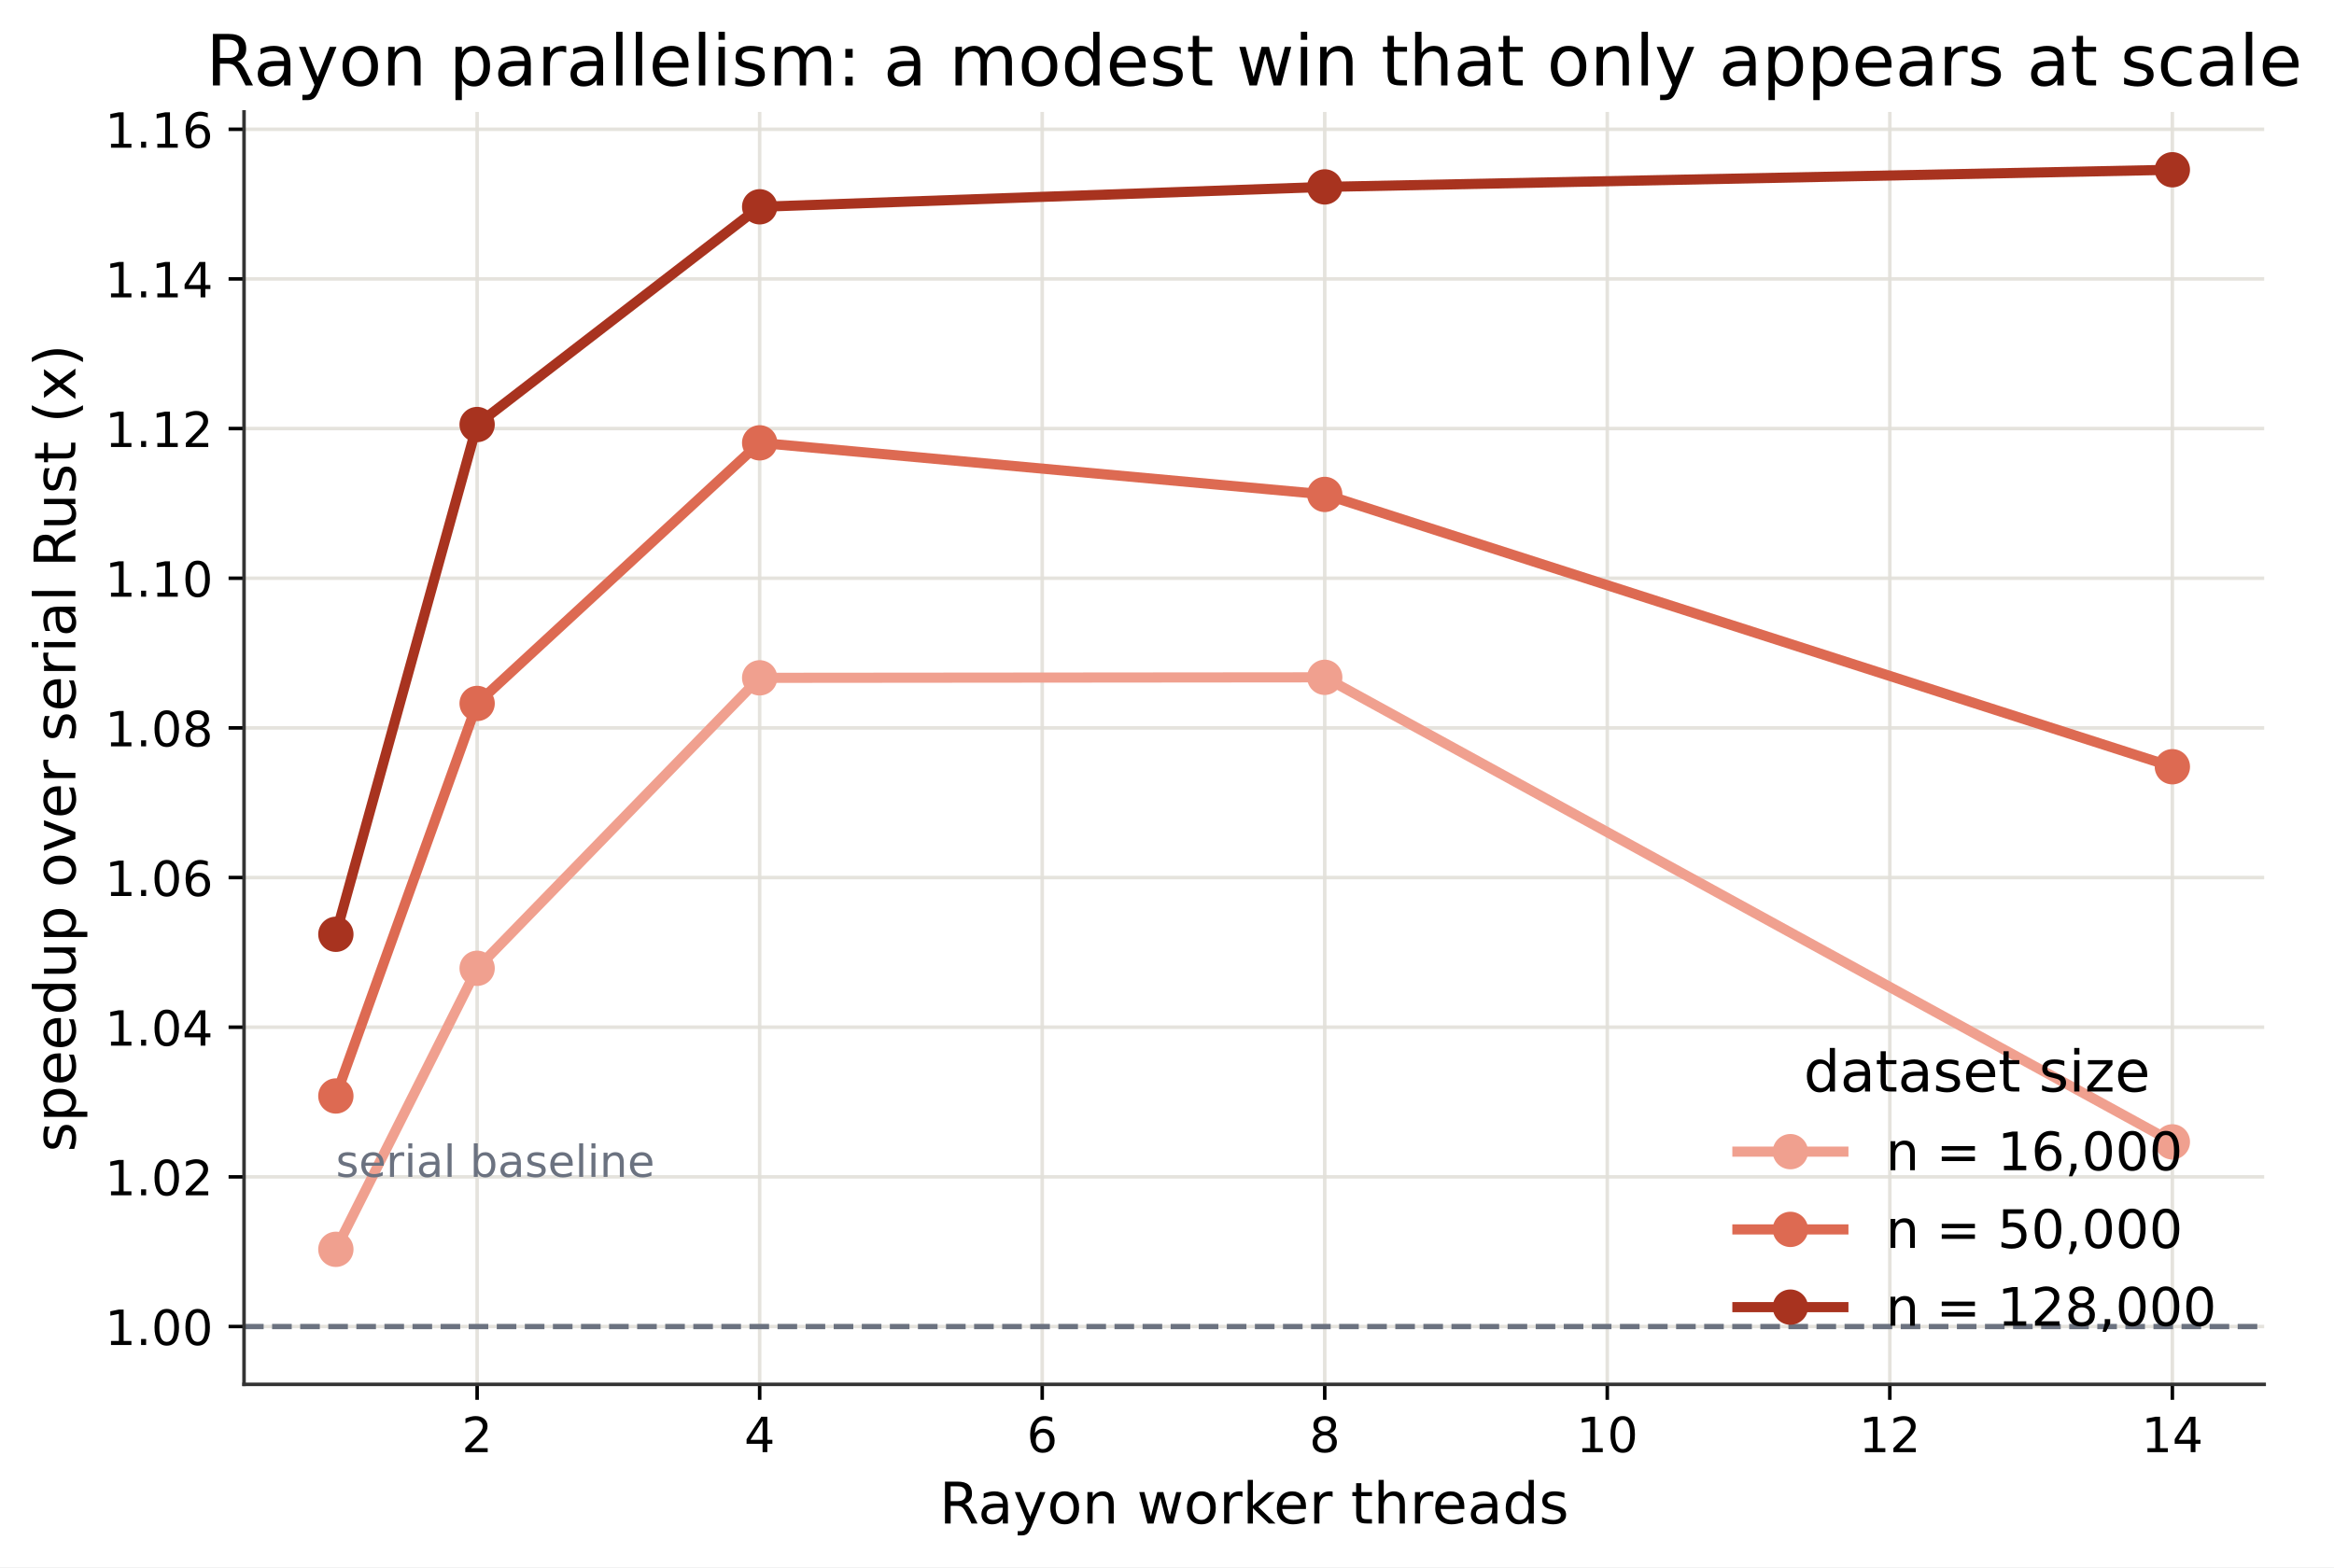
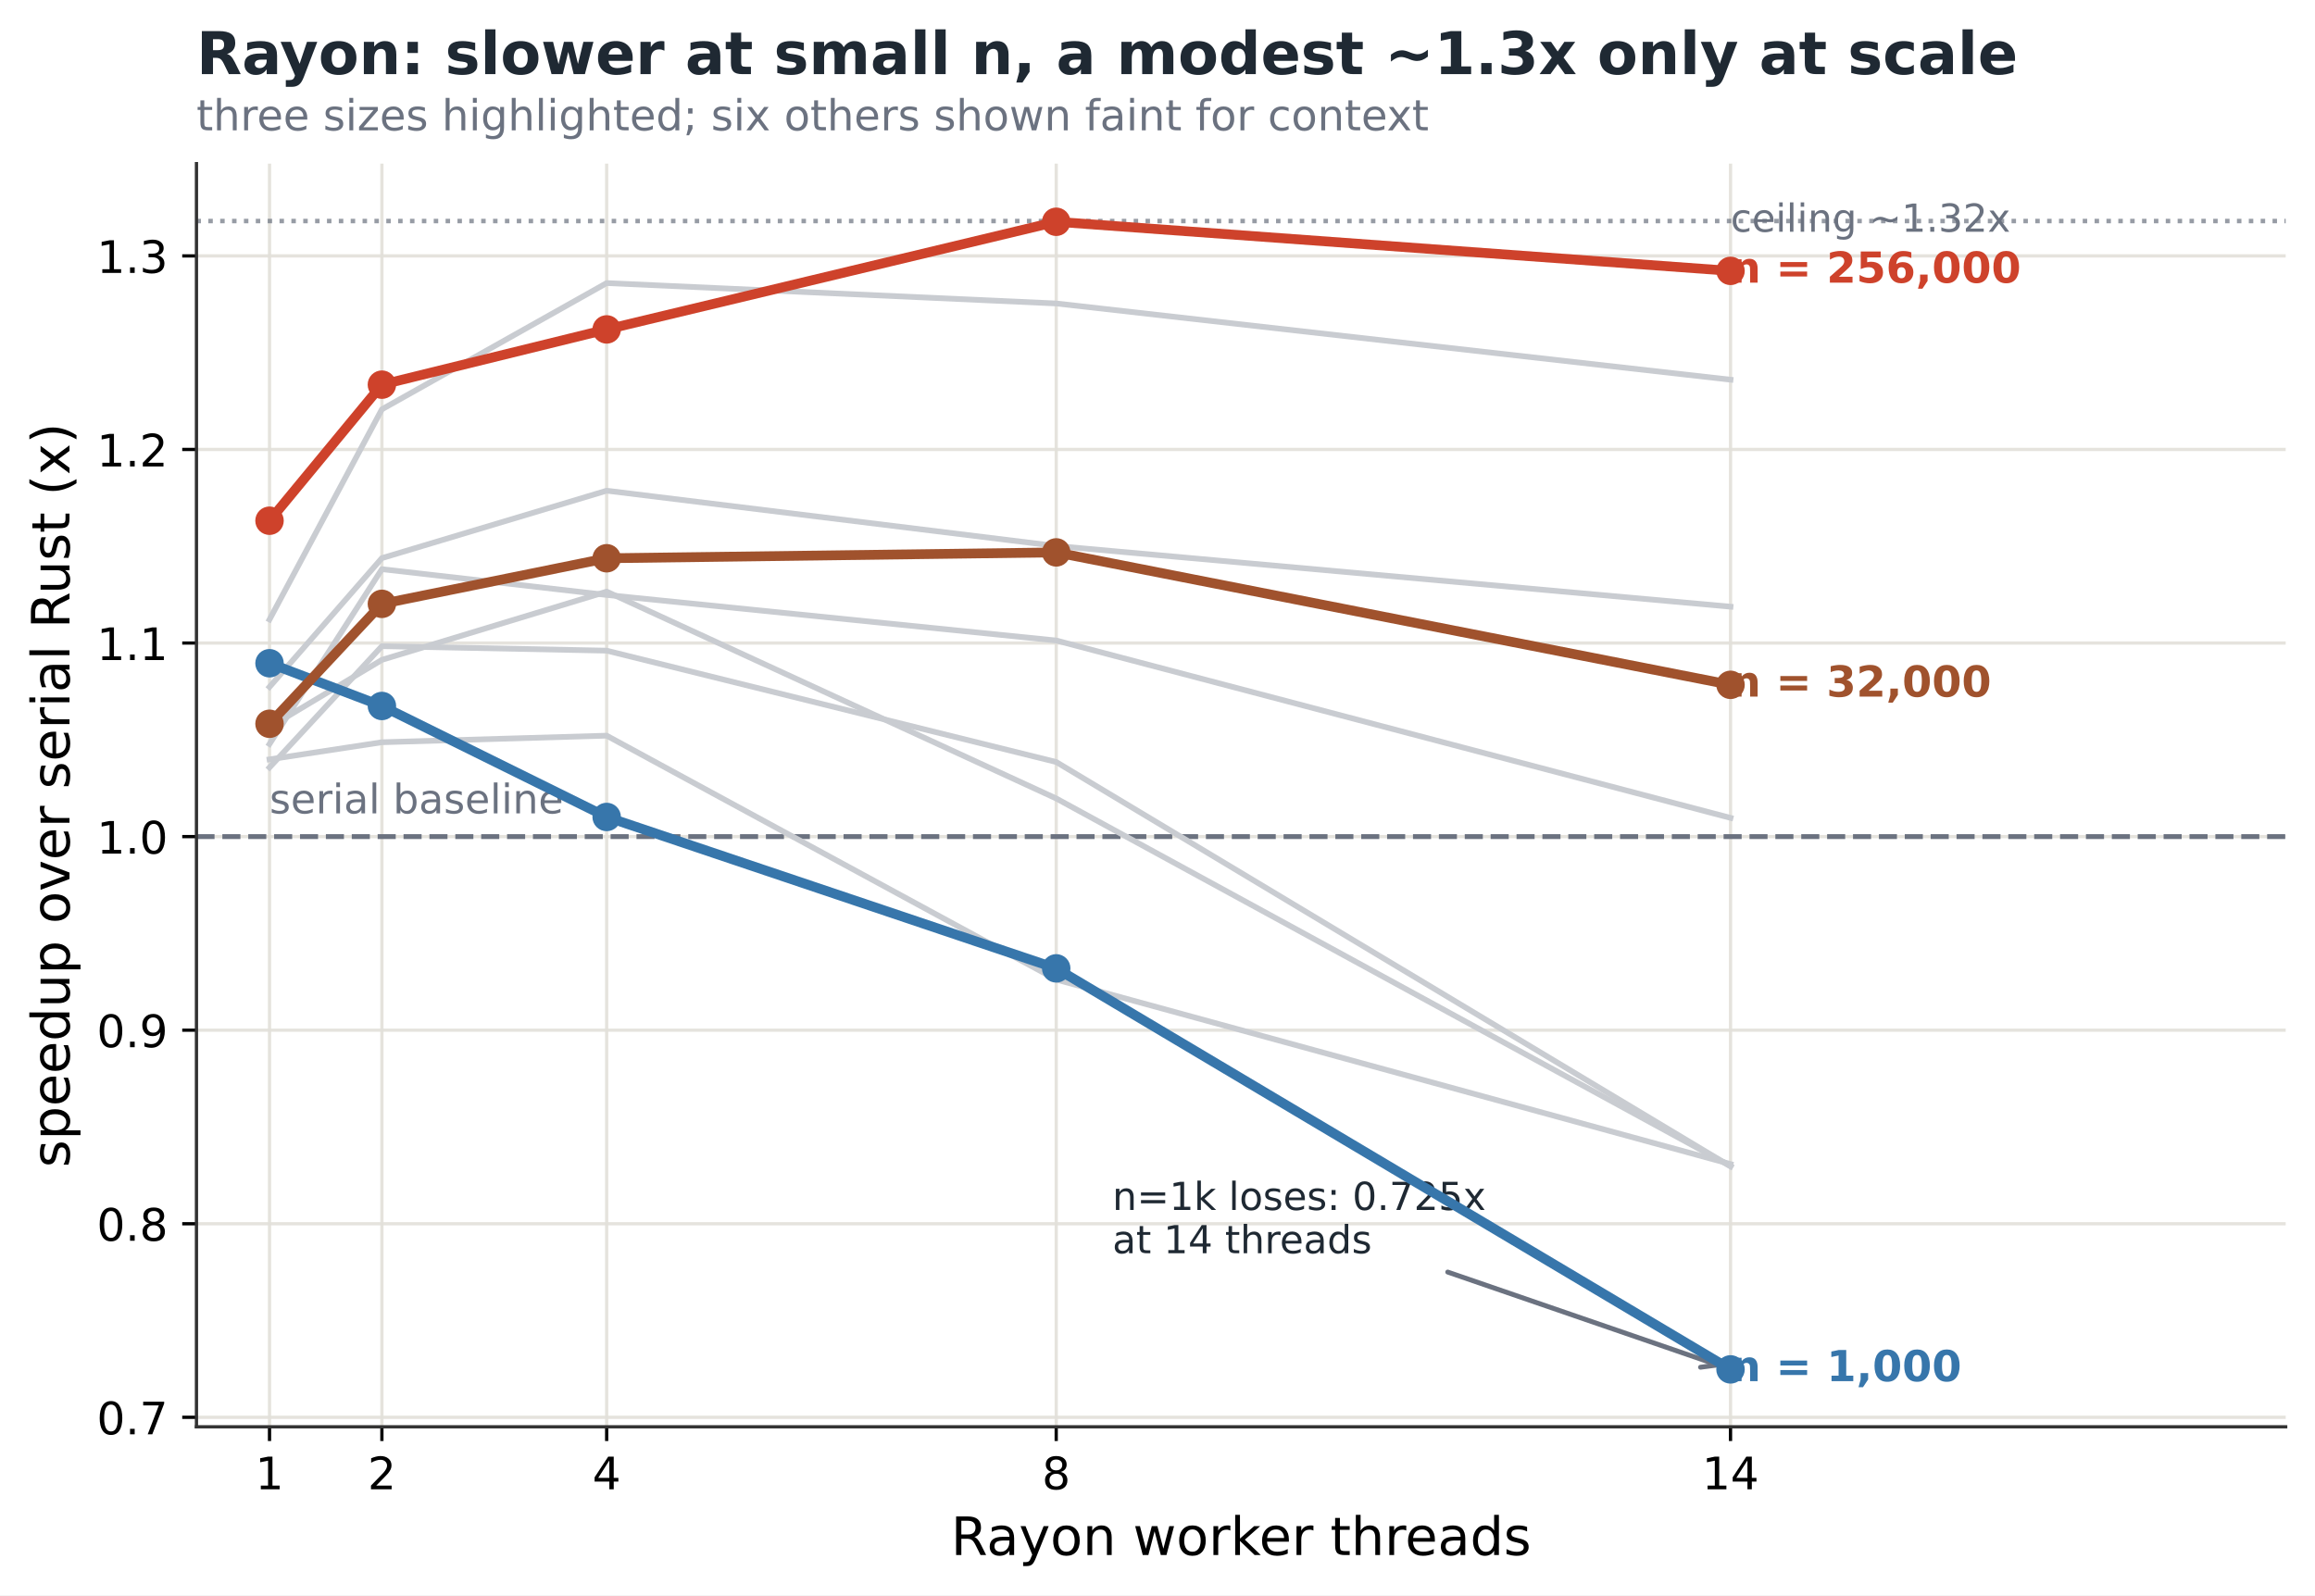
- <svg xmlns="http://www.w3.org/2000/svg" xmlns:xlink="http://www.w3.org/1999/xlink" width="528.649pt" height="355.073pt" viewBox="0 0 528.649 355.073" version="1.1">
+ <svg xmlns="http://www.w3.org/2000/svg" xmlns:xlink="http://www.w3.org/1999/xlink" width="568.835pt" height="392.109pt" viewBox="0 0 568.835 392.109" version="1.1">
  <defs>
    <style type="text/css">*{stroke-linejoin: round; stroke-linecap: butt}</style>
  </defs>
  <g id="figure_1">
    <g id="patch_1">
-       <path d="M 0 355.073  L 528.649 355.073  L 528.649 0  L 0 0  z " style="fill: #ffffff" />
+       <path d="M 0 392.109  L 568.835 392.109  L 568.835 0  L 0 0  z " style="fill: #ffffff" />
    </g>
    <g id="axes_1">
      <g id="patch_2">
-         <path d="M 55.274 313.646  L 512.834 313.646  L 512.834 25.358  L 55.274 25.358  z " style="fill: #ffffff" />
+         <path d="M 48.275 350.682  L 561.635 350.682  L 561.635 40.218  L 48.275 40.218  z " style="fill: #ffffff" />
      </g>
      <g id="matplotlib.axis_1">
        <g id="xtick_1">
          <g id="line2d_1">
-             <path d="M 108.069 313.646  L 108.069 25.358  " clip-path="url(#pb13ae2c3cc)" style="fill: none; stroke: #e2e0da; stroke-opacity: 0.9; stroke-width: 0.8; stroke-linecap: square" />
+             <path d="M 66.225 350.682  L 66.225 40.218  " clip-path="url(#p98372149a5)" style="fill: none; stroke: #e2e0da; stroke-opacity: 0.9; stroke-width: 0.8; stroke-linecap: square" />
          </g>
          <g id="line2d_2">
            <defs>
-               <path id="m045c1a972f" d="M 0 0  L 0 3.5  " style="stroke: #000000; stroke-width: 0.8" />
+               <path id="m5a3921aea5" d="M 0 0  L 0 3.5  " style="stroke: #000000; stroke-width: 0.8" />
            </defs>
            <g>
-               <use xlink:href="#m045c1a972f" x="108.069" y="313.646" style="stroke: #000000; stroke-width: 0.8" />
+               <use xlink:href="#m5a3921aea5" x="66.225" y="350.682" style="stroke: #000000; stroke-width: 0.8" />
            </g>
          </g>
          <g id="text_1">
-             <text style="font-size: 11px; font-family: 'DejaVu Sans', 'Bitstream Vera Sans', 'Computer Modern Sans Serif', 'Lucida Grande', 'Verdana', 'Geneva', 'Lucid', 'Arial', 'Helvetica', 'Avant Garde', sans-serif; text-anchor: middle" x="108.069" y="329.004" transform="rotate(-0 108.0691 329.0038)">2</text>
+             <text style="font-size: 11px; font-family: 'DejaVu Sans', 'Bitstream Vera Sans', 'Computer Modern Sans Serif', 'Lucida Grande', 'Verdana', 'Geneva', 'Lucid', 'Arial', 'Helvetica', 'Avant Garde', sans-serif; text-anchor: middle" x="66.225" y="366.04" transform="rotate(-0 66.22465 366.04)">1</text>
          </g>
        </g>
        <g id="xtick_2">
          <g id="line2d_3">
-             <path d="M 172.064 313.646  L 172.064 25.358  " clip-path="url(#pb13ae2c3cc)" style="fill: none; stroke: #e2e0da; stroke-opacity: 0.9; stroke-width: 0.8; stroke-linecap: square" />
+             <path d="M 93.839 350.682  L 93.839 40.218  " clip-path="url(#p98372149a5)" style="fill: none; stroke: #e2e0da; stroke-opacity: 0.9; stroke-width: 0.8; stroke-linecap: square" />
          </g>
          <g id="line2d_4">
            <g>
-               <use xlink:href="#m045c1a972f" x="172.064" y="313.646" style="stroke: #000000; stroke-width: 0.8" />
+               <use xlink:href="#m5a3921aea5" x="93.839" y="350.682" style="stroke: #000000; stroke-width: 0.8" />
            </g>
          </g>
          <g id="text_2">
-             <text style="font-size: 11px; font-family: 'DejaVu Sans', 'Bitstream Vera Sans', 'Computer Modern Sans Serif', 'Lucida Grande', 'Verdana', 'Geneva', 'Lucid', 'Arial', 'Helvetica', 'Avant Garde', sans-serif; text-anchor: middle" x="172.064" y="329.004" transform="rotate(-0 172.0635 329.0038)">4</text>
+             <text style="font-size: 11px; font-family: 'DejaVu Sans', 'Bitstream Vera Sans', 'Computer Modern Sans Serif', 'Lucida Grande', 'Verdana', 'Geneva', 'Lucid', 'Arial', 'Helvetica', 'Avant Garde', sans-serif; text-anchor: middle" x="93.839" y="366.04" transform="rotate(-0 93.8395 366.04)">2</text>
          </g>
        </g>
        <g id="xtick_3">
          <g id="line2d_5">
-             <path d="M 236.058 313.646  L 236.058 25.358  " clip-path="url(#pb13ae2c3cc)" style="fill: none; stroke: #e2e0da; stroke-opacity: 0.9; stroke-width: 0.8; stroke-linecap: square" />
+             <path d="M 149.069 350.682  L 149.069 40.218  " clip-path="url(#p98372149a5)" style="fill: none; stroke: #e2e0da; stroke-opacity: 0.9; stroke-width: 0.8; stroke-linecap: square" />
          </g>
          <g id="line2d_6">
            <g>
-               <use xlink:href="#m045c1a972f" x="236.058" y="313.646" style="stroke: #000000; stroke-width: 0.8" />
+               <use xlink:href="#m5a3921aea5" x="149.069" y="350.682" style="stroke: #000000; stroke-width: 0.8" />
            </g>
          </g>
          <g id="text_3">
-             <text style="font-size: 11px; font-family: 'DejaVu Sans', 'Bitstream Vera Sans', 'Computer Modern Sans Serif', 'Lucida Grande', 'Verdana', 'Geneva', 'Lucid', 'Arial', 'Helvetica', 'Avant Garde', sans-serif; text-anchor: middle" x="236.058" y="329.004" transform="rotate(-0 236.0579 329.0038)">6</text>
+             <text style="font-size: 11px; font-family: 'DejaVu Sans', 'Bitstream Vera Sans', 'Computer Modern Sans Serif', 'Lucida Grande', 'Verdana', 'Geneva', 'Lucid', 'Arial', 'Helvetica', 'Avant Garde', sans-serif; text-anchor: middle" x="149.069" y="366.04" transform="rotate(-0 149.0692 366.04)">4</text>
          </g>
        </g>
        <g id="xtick_4">
          <g id="line2d_7">
-             <path d="M 300.052 313.646  L 300.052 25.358  " clip-path="url(#pb13ae2c3cc)" style="fill: none; stroke: #e2e0da; stroke-opacity: 0.9; stroke-width: 0.8; stroke-linecap: square" />
+             <path d="M 259.529 350.682  L 259.529 40.218  " clip-path="url(#p98372149a5)" style="fill: none; stroke: #e2e0da; stroke-opacity: 0.9; stroke-width: 0.8; stroke-linecap: square" />
          </g>
          <g id="line2d_8">
            <g>
-               <use xlink:href="#m045c1a972f" x="300.052" y="313.646" style="stroke: #000000; stroke-width: 0.8" />
+               <use xlink:href="#m5a3921aea5" x="259.529" y="350.682" style="stroke: #000000; stroke-width: 0.8" />
            </g>
          </g>
          <g id="text_4">
-             <text style="font-size: 11px; font-family: 'DejaVu Sans', 'Bitstream Vera Sans', 'Computer Modern Sans Serif', 'Lucida Grande', 'Verdana', 'Geneva', 'Lucid', 'Arial', 'Helvetica', 'Avant Garde', sans-serif; text-anchor: middle" x="300.052" y="329.004" transform="rotate(-0 300.0524 329.0038)">8</text>
+             <text style="font-size: 11px; font-family: 'DejaVu Sans', 'Bitstream Vera Sans', 'Computer Modern Sans Serif', 'Lucida Grande', 'Verdana', 'Geneva', 'Lucid', 'Arial', 'Helvetica', 'Avant Garde', sans-serif; text-anchor: middle" x="259.529" y="366.04" transform="rotate(-0 259.5286 366.04)">8</text>
          </g>
        </g>
        <g id="xtick_5">
          <g id="line2d_9">
-             <path d="M 364.047 313.646  L 364.047 25.358  " clip-path="url(#pb13ae2c3cc)" style="fill: none; stroke: #e2e0da; stroke-opacity: 0.9; stroke-width: 0.8; stroke-linecap: square" />
+             <path d="M 425.218 350.682  L 425.218 40.218  " clip-path="url(#p98372149a5)" style="fill: none; stroke: #e2e0da; stroke-opacity: 0.9; stroke-width: 0.8; stroke-linecap: square" />
          </g>
          <g id="line2d_10">
            <g>
-               <use xlink:href="#m045c1a972f" x="364.047" y="313.646" style="stroke: #000000; stroke-width: 0.8" />
+               <use xlink:href="#m5a3921aea5" x="425.218" y="350.682" style="stroke: #000000; stroke-width: 0.8" />
            </g>
          </g>
          <g id="text_5">
-             <text style="font-size: 11px; font-family: 'DejaVu Sans', 'Bitstream Vera Sans', 'Computer Modern Sans Serif', 'Lucida Grande', 'Verdana', 'Geneva', 'Lucid', 'Arial', 'Helvetica', 'Avant Garde', sans-serif; text-anchor: middle" x="364.047" y="329.004" transform="rotate(-0 364.0468 329.0038)">10</text>
-           </g>
-         </g>
-         <g id="xtick_6">
-           <g id="line2d_11">
-             <path d="M 428.041 313.646  L 428.041 25.358  " clip-path="url(#pb13ae2c3cc)" style="fill: none; stroke: #e2e0da; stroke-opacity: 0.9; stroke-width: 0.8; stroke-linecap: square" />
-           </g>
-           <g id="line2d_12">
-             <g>
-               <use xlink:href="#m045c1a972f" x="428.041" y="313.646" style="stroke: #000000; stroke-width: 0.8" />
-             </g>
-           </g>
-           <g id="text_6">
-             <text style="font-size: 11px; font-family: 'DejaVu Sans', 'Bitstream Vera Sans', 'Computer Modern Sans Serif', 'Lucida Grande', 'Verdana', 'Geneva', 'Lucid', 'Arial', 'Helvetica', 'Avant Garde', sans-serif; text-anchor: middle" x="428.041" y="329.004" transform="rotate(-0 428.0412 329.0038)">12</text>
-           </g>
-         </g>
-         <g id="xtick_7">
-           <g id="line2d_13">
-             <path d="M 492.036 313.646  L 492.036 25.358  " clip-path="url(#pb13ae2c3cc)" style="fill: none; stroke: #e2e0da; stroke-opacity: 0.9; stroke-width: 0.8; stroke-linecap: square" />
-           </g>
-           <g id="line2d_14">
-             <g>
-               <use xlink:href="#m045c1a972f" x="492.036" y="313.646" style="stroke: #000000; stroke-width: 0.8" />
-             </g>
-           </g>
-           <g id="text_7">
-             <text style="font-size: 11px; font-family: 'DejaVu Sans', 'Bitstream Vera Sans', 'Computer Modern Sans Serif', 'Lucida Grande', 'Verdana', 'Geneva', 'Lucid', 'Arial', 'Helvetica', 'Avant Garde', sans-serif; text-anchor: middle" x="492.036" y="329.004" transform="rotate(-0 492.0356 329.0038)">14</text>
-           </g>
-         </g>
-         <g id="text_8">
-           <text style="font-size: 13px; font-family: 'DejaVu Sans', 'Bitstream Vera Sans', 'Computer Modern Sans Serif', 'Lucida Grande', 'Verdana', 'Geneva', 'Lucid', 'Arial', 'Helvetica', 'Avant Garde', sans-serif; text-anchor: middle" x="284.054" y="345.169" transform="rotate(-0 284.0537 345.1694)">Rayon worker threads</text>
+             <text style="font-size: 11px; font-family: 'DejaVu Sans', 'Bitstream Vera Sans', 'Computer Modern Sans Serif', 'Lucida Grande', 'Verdana', 'Geneva', 'Lucid', 'Arial', 'Helvetica', 'Avant Garde', sans-serif; text-anchor: middle" x="425.218" y="366.04" transform="rotate(-0 425.2177 366.04)">14</text>
+           </g>
+         </g>
+         <g id="text_6">
+           <text style="font-size: 13px; font-family: 'DejaVu Sans', 'Bitstream Vera Sans', 'Computer Modern Sans Serif', 'Lucida Grande', 'Verdana', 'Geneva', 'Lucid', 'Arial', 'Helvetica', 'Avant Garde', sans-serif; text-anchor: middle" x="304.955" y="382.206" transform="rotate(-0 304.955 382.2056)">Rayon worker threads</text>
        </g>
      </g>
      <g id="matplotlib.axis_2">
        <g id="ytick_1">
+           <g id="line2d_11">
+             <path d="M 48.275 348.351  L 561.635 348.351  " clip-path="url(#p98372149a5)" style="fill: none; stroke: #e2e0da; stroke-opacity: 0.9; stroke-width: 0.8; stroke-linecap: square" />
+           </g>
+           <g id="line2d_12">
+             <defs>
+               <path id="m56cbb28af0" d="M 0 0  L -3.5 0  " style="stroke: #000000; stroke-width: 0.8" />
+             </defs>
+             <g>
+               <use xlink:href="#m56cbb28af0" x="48.275" y="348.351" style="stroke: #000000; stroke-width: 0.8" />
+             </g>
+           </g>
+           <g id="text_7">
+             <text style="font-size: 11px; font-family: 'DejaVu Sans', 'Bitstream Vera Sans', 'Computer Modern Sans Serif', 'Lucida Grande', 'Verdana', 'Geneva', 'Lucid', 'Arial', 'Helvetica', 'Avant Garde', sans-serif; text-anchor: end" x="41.275" y="352.53" transform="rotate(-0 41.275 352.5302)">0.7</text>
+           </g>
+         </g>
+         <g id="ytick_2">
+           <g id="line2d_13">
+             <path d="M 48.275 300.775  L 561.635 300.775  " clip-path="url(#p98372149a5)" style="fill: none; stroke: #e2e0da; stroke-opacity: 0.9; stroke-width: 0.8; stroke-linecap: square" />
+           </g>
+           <g id="line2d_14">
+             <g>
+               <use xlink:href="#m56cbb28af0" x="48.275" y="300.775" style="stroke: #000000; stroke-width: 0.8" />
+             </g>
+           </g>
+           <g id="text_8">
+             <text style="font-size: 11px; font-family: 'DejaVu Sans', 'Bitstream Vera Sans', 'Computer Modern Sans Serif', 'Lucida Grande', 'Verdana', 'Geneva', 'Lucid', 'Arial', 'Helvetica', 'Avant Garde', sans-serif; text-anchor: end" x="41.275" y="304.954" transform="rotate(-0 41.275 304.954)">0.8</text>
+           </g>
+         </g>
+         <g id="ytick_3">
          <g id="line2d_15">
-             <path d="M 55.274 300.541  L 512.834 300.541  " clip-path="url(#pb13ae2c3cc)" style="fill: none; stroke: #e2e0da; stroke-opacity: 0.9; stroke-width: 0.8; stroke-linecap: square" />
+             <path d="M 48.275 253.199  L 561.635 253.199  " clip-path="url(#p98372149a5)" style="fill: none; stroke: #e2e0da; stroke-opacity: 0.9; stroke-width: 0.8; stroke-linecap: square" />
          </g>
          <g id="line2d_16">
-             <defs>
-               <path id="md31bc410a4" d="M 0 0  L -3.5 0  " style="stroke: #000000; stroke-width: 0.8" />
-             </defs>
-             <g>
-               <use xlink:href="#md31bc410a4" x="55.274" y="300.541" style="stroke: #000000; stroke-width: 0.8" />
+             <g>
+               <use xlink:href="#m56cbb28af0" x="48.275" y="253.199" style="stroke: #000000; stroke-width: 0.8" />
            </g>
          </g>
          <g id="text_9">
-             <text style="font-size: 11px; font-family: 'DejaVu Sans', 'Bitstream Vera Sans', 'Computer Modern Sans Serif', 'Lucida Grande', 'Verdana', 'Geneva', 'Lucid', 'Arial', 'Helvetica', 'Avant Garde', sans-serif; text-anchor: end" x="48.274" y="304.721" transform="rotate(-0 48.27375 304.7206)">1.00</text>
-           </g>
-         </g>
-         <g id="ytick_2">
+             <text style="font-size: 11px; font-family: 'DejaVu Sans', 'Bitstream Vera Sans', 'Computer Modern Sans Serif', 'Lucida Grande', 'Verdana', 'Geneva', 'Lucid', 'Arial', 'Helvetica', 'Avant Garde', sans-serif; text-anchor: end" x="41.275" y="257.378" transform="rotate(-0 41.275 257.3777)">0.9</text>
+           </g>
+         </g>
+         <g id="ytick_4">
          <g id="line2d_17">
-             <path d="M 55.274 266.635  L 512.834 266.635  " clip-path="url(#pb13ae2c3cc)" style="fill: none; stroke: #e2e0da; stroke-opacity: 0.9; stroke-width: 0.8; stroke-linecap: square" />
+             <path d="M 48.275 205.622  L 561.635 205.622  " clip-path="url(#p98372149a5)" style="fill: none; stroke: #e2e0da; stroke-opacity: 0.9; stroke-width: 0.8; stroke-linecap: square" />
          </g>
          <g id="line2d_18">
            <g>
-               <use xlink:href="#md31bc410a4" x="55.274" y="266.635" style="stroke: #000000; stroke-width: 0.8" />
+               <use xlink:href="#m56cbb28af0" x="48.275" y="205.622" style="stroke: #000000; stroke-width: 0.8" />
            </g>
          </g>
          <g id="text_10">
-             <text style="font-size: 11px; font-family: 'DejaVu Sans', 'Bitstream Vera Sans', 'Computer Modern Sans Serif', 'Lucida Grande', 'Verdana', 'Geneva', 'Lucid', 'Arial', 'Helvetica', 'Avant Garde', sans-serif; text-anchor: end" x="48.274" y="270.814" transform="rotate(-0 48.27375 270.8138)">1.02</text>
-           </g>
-         </g>
-         <g id="ytick_3">
+             <text style="font-size: 11px; font-family: 'DejaVu Sans', 'Bitstream Vera Sans', 'Computer Modern Sans Serif', 'Lucida Grande', 'Verdana', 'Geneva', 'Lucid', 'Arial', 'Helvetica', 'Avant Garde', sans-serif; text-anchor: end" x="41.275" y="209.801" transform="rotate(-0 41.275 209.8014)">1.0</text>
+           </g>
+         </g>
+         <g id="ytick_5">
          <g id="line2d_19">
-             <path d="M 55.274 232.728  L 512.834 232.728  " clip-path="url(#pb13ae2c3cc)" style="fill: none; stroke: #e2e0da; stroke-opacity: 0.9; stroke-width: 0.8; stroke-linecap: square" />
+             <path d="M 48.275 158.046  L 561.635 158.046  " clip-path="url(#p98372149a5)" style="fill: none; stroke: #e2e0da; stroke-opacity: 0.9; stroke-width: 0.8; stroke-linecap: square" />
          </g>
          <g id="line2d_20">
            <g>
-               <use xlink:href="#md31bc410a4" x="55.274" y="232.728" style="stroke: #000000; stroke-width: 0.8" />
+               <use xlink:href="#m56cbb28af0" x="48.275" y="158.046" style="stroke: #000000; stroke-width: 0.8" />
            </g>
          </g>
          <g id="text_11">
-             <text style="font-size: 11px; font-family: 'DejaVu Sans', 'Bitstream Vera Sans', 'Computer Modern Sans Serif', 'Lucida Grande', 'Verdana', 'Geneva', 'Lucid', 'Arial', 'Helvetica', 'Avant Garde', sans-serif; text-anchor: end" x="48.274" y="236.907" transform="rotate(-0 48.27375 236.9069)">1.04</text>
-           </g>
-         </g>
-         <g id="ytick_4">
+             <text style="font-size: 11px; font-family: 'DejaVu Sans', 'Bitstream Vera Sans', 'Computer Modern Sans Serif', 'Lucida Grande', 'Verdana', 'Geneva', 'Lucid', 'Arial', 'Helvetica', 'Avant Garde', sans-serif; text-anchor: end" x="41.275" y="162.225" transform="rotate(-0 41.275 162.2251)">1.1</text>
+           </g>
+         </g>
+         <g id="ytick_6">
          <g id="line2d_21">
-             <path d="M 55.274 198.821  L 512.834 198.821  " clip-path="url(#pb13ae2c3cc)" style="fill: none; stroke: #e2e0da; stroke-opacity: 0.9; stroke-width: 0.8; stroke-linecap: square" />
+             <path d="M 48.275 110.47  L 561.635 110.47  " clip-path="url(#p98372149a5)" style="fill: none; stroke: #e2e0da; stroke-opacity: 0.9; stroke-width: 0.8; stroke-linecap: square" />
          </g>
          <g id="line2d_22">
            <g>
-               <use xlink:href="#md31bc410a4" x="55.274" y="198.821" style="stroke: #000000; stroke-width: 0.8" />
+               <use xlink:href="#m56cbb28af0" x="48.275" y="110.47" style="stroke: #000000; stroke-width: 0.8" />
            </g>
          </g>
          <g id="text_12">
-             <text style="font-size: 11px; font-family: 'DejaVu Sans', 'Bitstream Vera Sans', 'Computer Modern Sans Serif', 'Lucida Grande', 'Verdana', 'Geneva', 'Lucid', 'Arial', 'Helvetica', 'Avant Garde', sans-serif; text-anchor: end" x="48.274" y="203" transform="rotate(-0 48.27375 203)">1.06</text>
-           </g>
-         </g>
-         <g id="ytick_5">
+             <text style="font-size: 11px; font-family: 'DejaVu Sans', 'Bitstream Vera Sans', 'Computer Modern Sans Serif', 'Lucida Grande', 'Verdana', 'Geneva', 'Lucid', 'Arial', 'Helvetica', 'Avant Garde', sans-serif; text-anchor: end" x="41.275" y="114.649" transform="rotate(-0 41.275 114.6489)">1.2</text>
+           </g>
+         </g>
+         <g id="ytick_7">
          <g id="line2d_23">
-             <path d="M 55.274 164.914  L 512.834 164.914  " clip-path="url(#pb13ae2c3cc)" style="fill: none; stroke: #e2e0da; stroke-opacity: 0.9; stroke-width: 0.8; stroke-linecap: square" />
+             <path d="M 48.275 62.893  L 561.635 62.893  " clip-path="url(#p98372149a5)" style="fill: none; stroke: #e2e0da; stroke-opacity: 0.9; stroke-width: 0.8; stroke-linecap: square" />
          </g>
          <g id="line2d_24">
            <g>
-               <use xlink:href="#md31bc410a4" x="55.274" y="164.914" style="stroke: #000000; stroke-width: 0.8" />
+               <use xlink:href="#m56cbb28af0" x="48.275" y="62.893" style="stroke: #000000; stroke-width: 0.8" />
            </g>
          </g>
          <g id="text_13">
-             <text style="font-size: 11px; font-family: 'DejaVu Sans', 'Bitstream Vera Sans', 'Computer Modern Sans Serif', 'Lucida Grande', 'Verdana', 'Geneva', 'Lucid', 'Arial', 'Helvetica', 'Avant Garde', sans-serif; text-anchor: end" x="48.274" y="169.093" transform="rotate(-0 48.27375 169.0932)">1.08</text>
-           </g>
-         </g>
-         <g id="ytick_6">
-           <g id="line2d_25">
-             <path d="M 55.274 131.007  L 512.834 131.007  " clip-path="url(#pb13ae2c3cc)" style="fill: none; stroke: #e2e0da; stroke-opacity: 0.9; stroke-width: 0.8; stroke-linecap: square" />
-           </g>
-           <g id="line2d_26">
-             <g>
-               <use xlink:href="#md31bc410a4" x="55.274" y="131.007" style="stroke: #000000; stroke-width: 0.8" />
-             </g>
-           </g>
-           <g id="text_14">
-             <text style="font-size: 11px; font-family: 'DejaVu Sans', 'Bitstream Vera Sans', 'Computer Modern Sans Serif', 'Lucida Grande', 'Verdana', 'Geneva', 'Lucid', 'Arial', 'Helvetica', 'Avant Garde', sans-serif; text-anchor: end" x="48.274" y="135.186" transform="rotate(-0 48.27375 135.1863)">1.10</text>
-           </g>
-         </g>
-         <g id="ytick_7">
-           <g id="line2d_27">
-             <path d="M 55.274 97.1  L 512.834 97.1  " clip-path="url(#pb13ae2c3cc)" style="fill: none; stroke: #e2e0da; stroke-opacity: 0.9; stroke-width: 0.8; stroke-linecap: square" />
-           </g>
-           <g id="line2d_28">
-             <g>
-               <use xlink:href="#md31bc410a4" x="55.274" y="97.1" style="stroke: #000000; stroke-width: 0.8" />
-             </g>
-           </g>
-           <g id="text_15">
-             <text style="font-size: 11px; font-family: 'DejaVu Sans', 'Bitstream Vera Sans', 'Computer Modern Sans Serif', 'Lucida Grande', 'Verdana', 'Geneva', 'Lucid', 'Arial', 'Helvetica', 'Avant Garde', sans-serif; text-anchor: end" x="48.274" y="101.279" transform="rotate(-0 48.27375 101.2794)">1.12</text>
-           </g>
-         </g>
-         <g id="ytick_8">
-           <g id="line2d_29">
-             <path d="M 55.274 63.193  L 512.834 63.193  " clip-path="url(#pb13ae2c3cc)" style="fill: none; stroke: #e2e0da; stroke-opacity: 0.9; stroke-width: 0.8; stroke-linecap: square" />
-           </g>
-           <g id="line2d_30">
-             <g>
-               <use xlink:href="#md31bc410a4" x="55.274" y="63.193" style="stroke: #000000; stroke-width: 0.8" />
-             </g>
-           </g>
-           <g id="text_16">
-             <text style="font-size: 11px; font-family: 'DejaVu Sans', 'Bitstream Vera Sans', 'Computer Modern Sans Serif', 'Lucida Grande', 'Verdana', 'Geneva', 'Lucid', 'Arial', 'Helvetica', 'Avant Garde', sans-serif; text-anchor: end" x="48.274" y="67.373" transform="rotate(-0 48.27375 67.37256)">1.14</text>
-           </g>
-         </g>
-         <g id="ytick_9">
-           <g id="line2d_31">
-             <path d="M 55.274 29.287  L 512.834 29.287  " clip-path="url(#pb13ae2c3cc)" style="fill: none; stroke: #e2e0da; stroke-opacity: 0.9; stroke-width: 0.8; stroke-linecap: square" />
-           </g>
-           <g id="line2d_32">
-             <g>
-               <use xlink:href="#md31bc410a4" x="55.274" y="29.287" style="stroke: #000000; stroke-width: 0.8" />
-             </g>
-           </g>
-           <g id="text_17">
-             <text style="font-size: 11px; font-family: 'DejaVu Sans', 'Bitstream Vera Sans', 'Computer Modern Sans Serif', 'Lucida Grande', 'Verdana', 'Geneva', 'Lucid', 'Arial', 'Helvetica', 'Avant Garde', sans-serif; text-anchor: end" x="48.274" y="33.466" transform="rotate(-0 48.27375 33.46569)">1.16</text>
-           </g>
-         </g>
-         <g id="text_18">
-           <text style="font-size: 13px; font-family: 'DejaVu Sans', 'Bitstream Vera Sans', 'Computer Modern Sans Serif', 'Lucida Grande', 'Verdana', 'Geneva', 'Lucid', 'Arial', 'Helvetica', 'Avant Garde', sans-serif; text-anchor: middle" x="17.078" y="169.501" transform="rotate(-90 17.07797 169.5015)">speedup over serial Rust  (x)</text>
-         </g>
+             <text style="font-size: 11px; font-family: 'DejaVu Sans', 'Bitstream Vera Sans', 'Computer Modern Sans Serif', 'Lucida Grande', 'Verdana', 'Geneva', 'Lucid', 'Arial', 'Helvetica', 'Avant Garde', sans-serif; text-anchor: end" x="41.275" y="67.073" transform="rotate(-0 41.275 67.0726)">1.3</text>
+           </g>
+         </g>
+         <g id="text_14">
+           <text style="font-size: 13px; font-family: 'DejaVu Sans', 'Bitstream Vera Sans', 'Computer Modern Sans Serif', 'Lucida Grande', 'Verdana', 'Geneva', 'Lucid', 'Arial', 'Helvetica', 'Avant Garde', sans-serif; text-anchor: middle" x="17.078" y="195.45" transform="rotate(-90 17.07797 195.4497)">speedup over serial Rust  (x)</text>
+         </g>
+       </g>
+       <g id="line2d_25">
+         <path d="M 48.275 54.33  L 561.635 54.33  " clip-path="url(#p98372149a5)" style="fill: none; stroke-dasharray: 1.1,1.815; stroke-dashoffset: 0; stroke: #6b7280; stroke-opacity: 0.7; stroke-width: 1.1" />
+       </g>
+       <g id="line2d_26">
+         <path d="M 48.275 205.622  L 561.635 205.622  " clip-path="url(#p98372149a5)" style="fill: none; stroke-dasharray: 4.44,1.92; stroke-dashoffset: 0; stroke: #6b7280; stroke-width: 1.2" />
+       </g>
+       <g id="line2d_27">
+         <path d="M 66.225 178.737  L 93.839 162.179  L 149.069 145.406  L 259.529 196.247  L 425.218 286.586  " clip-path="url(#p98372149a5)" style="fill: none; stroke: #c9ccd1; stroke-width: 1.4; stroke-linecap: square" />
+       </g>
+       <g id="line2d_28">
+         <path d="M 66.225 186.64  L 93.839 182.432  L 149.069 180.813  L 259.529 240.759  L 425.218 286.108  " clip-path="url(#p98372149a5)" style="fill: none; stroke: #c9ccd1; stroke-width: 1.4; stroke-linecap: square" />
+       </g>
+       <g id="line2d_29">
+         <path d="M 66.225 188.628  L 93.839 158.816  L 149.069 159.918  L 259.529 187.286  L 425.218 286.689  " clip-path="url(#p98372149a5)" style="fill: none; stroke: #c9ccd1; stroke-width: 1.4; stroke-linecap: square" />
+       </g>
+       <g id="line2d_30">
+         <path d="M 66.225 182.855  L 93.839 139.888  L 149.069 146.229  L 259.529 157.425  L 425.218 201.021  " clip-path="url(#p98372149a5)" style="fill: none; stroke: #c9ccd1; stroke-width: 1.4; stroke-linecap: square" />
+       </g>
+       <g id="line2d_31">
+         <path d="M 66.225 152.259  L 93.839 100.6  L 149.069 69.574  L 259.529 74.587  L 425.218 93.321  " clip-path="url(#p98372149a5)" style="fill: none; stroke: #c9ccd1; stroke-width: 1.4; stroke-linecap: square" />
+       </g>
+       <g id="line2d_32">
+         <path d="M 66.225 168.835  L 93.839 137.174  L 149.069 120.6  L 259.529 134.188  L 425.218 149.111  " clip-path="url(#p98372149a5)" style="fill: none; stroke: #c9ccd1; stroke-width: 1.4; stroke-linecap: square" />
+       </g>
+       <g id="patch_3">
+         <path d="M 48.275 350.682  L 48.275 40.218  " style="fill: none; stroke: #333333; stroke-width: 0.8; stroke-linejoin: miter; stroke-linecap: square" />
+       </g>
+       <g id="patch_4">
+         <path d="M 48.275 350.682  L 561.635 350.682  " style="fill: none; stroke: #333333; stroke-width: 0.8; stroke-linejoin: miter; stroke-linecap: square" />
+       </g>
+       <g id="text_15">
+         <text style="font-size: 9.5px; font-family: 'DejaVu Sans', 'Bitstream Vera Sans', 'Computer Modern Sans Serif', 'Lucida Grande', 'Verdana', 'Geneva', 'Lucid', 'Arial', 'Helvetica', 'Avant Garde', sans-serif; text-anchor: start; fill: #6b7280" x="425.218" y="56.951" transform="rotate(-0 425.2177 56.95114)">  ceiling ~1.32x</text>
+       </g>
+       <g id="text_16">
+         <text style="font-size: 10px; font-family: 'DejaVu Sans', 'Bitstream Vera Sans', 'Computer Modern Sans Serif', 'Lucida Grande', 'Verdana', 'Geneva', 'Lucid', 'Arial', 'Helvetica', 'Avant Garde', sans-serif; text-anchor: start; fill: #6b7280" x="66.225" y="199.913" transform="rotate(-0 66.22465 199.9131)">serial baseline</text>
+       </g>
+       <g id="patch_5">
+         <path d="M 355.735 312.651  Q 389.533 324.286 422.062 335.483  " style="fill: none; stroke: #6b7280; stroke-width: 1.2; stroke-linecap: round" />
+         <path d="M 419.087 332.45  L 422.062 335.483  L 417.85 336.043  " style="fill: none; stroke: #6b7280; stroke-width: 1.2; stroke-linecap: round" />
+       </g>
+       <g id="text_17">
+         <text style="font-size: 9.5px; font-family: 'DejaVu Sans', 'Bitstream Vera Sans', 'Computer Modern Sans Serif', 'Lucida Grande', 'Verdana', 'Geneva', 'Lucid', 'Arial', 'Helvetica', 'Avant Garde', sans-serif; fill: #1f2933" transform="translate(273.336 297.386)">n=1k loses: 0.725x</text>
+         <text style="font-size: 9.5px; font-family: 'DejaVu Sans', 'Bitstream Vera Sans', 'Computer Modern Sans Serif', 'Lucida Grande', 'Verdana', 'Geneva', 'Lucid', 'Arial', 'Helvetica', 'Avant Garde', sans-serif; fill: #1f2933" transform="translate(273.336 308.024)">at 14 threads</text>
+       </g>
+       <g id="text_18">
+         <text style="font-size: 10.5px; font-family: 'DejaVu Sans', 'Bitstream Vera Sans', 'Computer Modern Sans Serif', 'Lucida Grande', 'Verdana', 'Geneva', 'Lucid', 'Arial', 'Helvetica', 'Avant Garde', sans-serif; text-anchor: start; fill: #6b7280" x="48.275" y="32.034" transform="rotate(-0 48.275 32.03406)">three sizes highlighted; six others shown faint for context</text>
+       </g>
+       <g id="text_19">
+         <text style="font-weight: 700; font-size: 10.5px; font-family: 'DejaVu Sans', 'Bitstream Vera Sans', 'Computer Modern Sans Serif', 'Lucida Grande', 'Verdana', 'Geneva', 'Lucid', 'Arial', 'Helvetica', 'Avant Garde', sans-serif; text-anchor: start; fill: #3776ab" x="425.218" y="339.467" transform="rotate(-0 425.2177 339.4671)">n = 1,000</text>
+       </g>
+       <g id="text_20">
+         <text style="font-weight: 700; font-size: 10.5px; font-family: 'DejaVu Sans', 'Bitstream Vera Sans', 'Computer Modern Sans Serif', 'Lucida Grande', 'Verdana', 'Geneva', 'Lucid', 'Arial', 'Helvetica', 'Avant Garde', sans-serif; text-anchor: start; fill: #a0522d" x="425.218" y="171.218" transform="rotate(-0 425.2177 171.2178)">n = 32,000</text>
+       </g>
+       <g id="text_21">
+         <text style="font-weight: 700; font-size: 10.5px; font-family: 'DejaVu Sans', 'Bitstream Vera Sans', 'Computer Modern Sans Serif', 'Lucida Grande', 'Verdana', 'Geneva', 'Lucid', 'Arial', 'Helvetica', 'Avant Garde', sans-serif; text-anchor: start; fill: #ce422b" x="425.218" y="69.473" transform="rotate(-0 425.2177 69.47332)">n = 256,000</text>
+       </g>
+       <g id="text_22">
+         <text style="font-weight: 700; font-size: 14.5px; font-family: 'DejaVu Sans', 'Bitstream Vera Sans', 'Computer Modern Sans Serif', 'Lucida Grande', 'Verdana', 'Geneva', 'Lucid', 'Arial', 'Helvetica', 'Avant Garde', sans-serif; text-anchor: start; fill: #1f2933" x="48.275" y="18.218" transform="rotate(-0 48.275 18.21773)">Rayon: slower at small n, a modest ~1.3x only at scale</text>
      </g>
      <g id="line2d_33">
-         <path d="M 76.072 283.051  L 108.069 219.381  L 172.064 153.572  L 300.052 153.458  L 492.036 258.707  " clip-path="url(#pb13ae2c3cc)" style="fill: none; stroke: #f0a08f; stroke-width: 2.3; stroke-linecap: square" />
+         <path d="M 66.225 163.013  L 93.839 173.518  L 149.069 200.796  L 259.529 238.008  L 425.218 336.57  " clip-path="url(#p98372149a5)" style="fill: none; stroke: #3776ab; stroke-width: 2.4; stroke-linecap: square" />
        <defs>
-           <path id="m32f1c815ad" d="M 0 3.5  C 0.928 3.5 1.819 3.131 2.475 2.475  C 3.131 1.819 3.5 0.928 3.5 0  C 3.5 -0.928 3.131 -1.819 2.475 -2.475  C 1.819 -3.131 0.928 -3.5 0 -3.5  C -0.928 -3.5 -1.819 -3.131 -2.475 -2.475  C -3.131 -1.819 -3.5 -0.928 -3.5 0  C -3.5 0.928 -3.131 1.819 -2.475 2.475  C -1.819 3.131 -0.928 3.5 0 3.5  z " style="stroke: #f0a08f" />
+           <path id="mffac860a07" d="M 0 3  C 0.796 3 1.559 2.684 2.121 2.121  C 2.684 1.559 3 0.796 3 0  C 3 -0.796 2.684 -1.559 2.121 -2.121  C 1.559 -2.684 0.796 -3 0 -3  C -0.796 -3 -1.559 -2.684 -2.121 -2.121  C -2.684 -1.559 -3 -0.796 -3 0  C -3 0.796 -2.684 1.559 -2.121 2.121  C -1.559 2.684 -0.796 3 0 3  z " style="stroke: #3776ab" />
        </defs>
-         <g clip-path="url(#pb13ae2c3cc)">
-           <use xlink:href="#m32f1c815ad" x="76.072" y="283.051" style="fill: #f0a08f; stroke: #f0a08f" />
-           <use xlink:href="#m32f1c815ad" x="108.069" y="219.381" style="fill: #f0a08f; stroke: #f0a08f" />
-           <use xlink:href="#m32f1c815ad" x="172.064" y="153.572" style="fill: #f0a08f; stroke: #f0a08f" />
-           <use xlink:href="#m32f1c815ad" x="300.052" y="153.458" style="fill: #f0a08f; stroke: #f0a08f" />
-           <use xlink:href="#m32f1c815ad" x="492.036" y="258.707" style="fill: #f0a08f; stroke: #f0a08f" />
+         <g clip-path="url(#p98372149a5)">
+           <use xlink:href="#mffac860a07" x="66.225" y="163.013" style="fill: #3776ab; stroke: #3776ab" />
+           <use xlink:href="#mffac860a07" x="93.839" y="173.518" style="fill: #3776ab; stroke: #3776ab" />
+           <use xlink:href="#mffac860a07" x="149.069" y="200.796" style="fill: #3776ab; stroke: #3776ab" />
+           <use xlink:href="#mffac860a07" x="259.529" y="238.008" style="fill: #3776ab; stroke: #3776ab" />
+           <use xlink:href="#mffac860a07" x="425.218" y="336.57" style="fill: #3776ab; stroke: #3776ab" />
        </g>
      </g>
      <g id="line2d_34">
-         <path d="M 76.072 248.31  L 108.069 159.377  L 172.064 100.33  L 300.052 112.02  L 492.036 173.715  " clip-path="url(#pb13ae2c3cc)" style="fill: none; stroke: #dd6a52; stroke-width: 2.3; stroke-linecap: square" />
+         <path d="M 66.225 177.89  L 93.839 148.416  L 149.069 137.211  L 259.529 135.769  L 425.218 168.32  " clip-path="url(#p98372149a5)" style="fill: none; stroke: #a0522d; stroke-width: 2.4; stroke-linecap: square" />
        <defs>
-           <path id="me18347a021" d="M 0 3.5  C 0.928 3.5 1.819 3.131 2.475 2.475  C 3.131 1.819 3.5 0.928 3.5 0  C 3.5 -0.928 3.131 -1.819 2.475 -2.475  C 1.819 -3.131 0.928 -3.5 0 -3.5  C -0.928 -3.5 -1.819 -3.131 -2.475 -2.475  C -3.131 -1.819 -3.5 -0.928 -3.5 0  C -3.5 0.928 -3.131 1.819 -2.475 2.475  C -1.819 3.131 -0.928 3.5 0 3.5  z " style="stroke: #dd6a52" />
+           <path id="m114c2f163d" d="M 0 3  C 0.796 3 1.559 2.684 2.121 2.121  C 2.684 1.559 3 0.796 3 0  C 3 -0.796 2.684 -1.559 2.121 -2.121  C 1.559 -2.684 0.796 -3 0 -3  C -0.796 -3 -1.559 -2.684 -2.121 -2.121  C -2.684 -1.559 -3 -0.796 -3 0  C -3 0.796 -2.684 1.559 -2.121 2.121  C -1.559 2.684 -0.796 3 0 3  z " style="stroke: #a0522d" />
        </defs>
-         <g clip-path="url(#pb13ae2c3cc)">
-           <use xlink:href="#me18347a021" x="76.072" y="248.31" style="fill: #dd6a52; stroke: #dd6a52" />
-           <use xlink:href="#me18347a021" x="108.069" y="159.377" style="fill: #dd6a52; stroke: #dd6a52" />
-           <use xlink:href="#me18347a021" x="172.064" y="100.33" style="fill: #dd6a52; stroke: #dd6a52" />
-           <use xlink:href="#me18347a021" x="300.052" y="112.02" style="fill: #dd6a52; stroke: #dd6a52" />
-           <use xlink:href="#me18347a021" x="492.036" y="173.715" style="fill: #dd6a52; stroke: #dd6a52" />
+         <g clip-path="url(#p98372149a5)">
+           <use xlink:href="#m114c2f163d" x="66.225" y="177.89" style="fill: #a0522d; stroke: #a0522d" />
+           <use xlink:href="#m114c2f163d" x="93.839" y="148.416" style="fill: #a0522d; stroke: #a0522d" />
+           <use xlink:href="#m114c2f163d" x="149.069" y="137.211" style="fill: #a0522d; stroke: #a0522d" />
+           <use xlink:href="#m114c2f163d" x="259.529" y="135.769" style="fill: #a0522d; stroke: #a0522d" />
+           <use xlink:href="#m114c2f163d" x="425.218" y="168.32" style="fill: #a0522d; stroke: #a0522d" />
        </g>
      </g>
      <g id="line2d_35">
-         <path d="M 76.072 211.676  L 108.069 96.184  L 172.064 46.854  L 300.052 42.348  L 492.036 38.462  " clip-path="url(#pb13ae2c3cc)" style="fill: none; stroke: #a8331f; stroke-width: 2.3; stroke-linecap: square" />
+         <path d="M 66.225 127.984  L 93.839 94.543  L 149.069 80.964  L 259.529 54.51  L 425.218 66.576  " clip-path="url(#p98372149a5)" style="fill: none; stroke: #ce422b; stroke-width: 2.4; stroke-linecap: square" />
        <defs>
-           <path id="m60477d46bf" d="M 0 3.5  C 0.928 3.5 1.819 3.131 2.475 2.475  C 3.131 1.819 3.5 0.928 3.5 0  C 3.5 -0.928 3.131 -1.819 2.475 -2.475  C 1.819 -3.131 0.928 -3.5 0 -3.5  C -0.928 -3.5 -1.819 -3.131 -2.475 -2.475  C -3.131 -1.819 -3.5 -0.928 -3.5 0  C -3.5 0.928 -3.131 1.819 -2.475 2.475  C -1.819 3.131 -0.928 3.5 0 3.5  z " style="stroke: #a8331f" />
+           <path id="m1a8db5bf37" d="M 0 3  C 0.796 3 1.559 2.684 2.121 2.121  C 2.684 1.559 3 0.796 3 0  C 3 -0.796 2.684 -1.559 2.121 -2.121  C 1.559 -2.684 0.796 -3 0 -3  C -0.796 -3 -1.559 -2.684 -2.121 -2.121  C -2.684 -1.559 -3 -0.796 -3 0  C -3 0.796 -2.684 1.559 -2.121 2.121  C -1.559 2.684 -0.796 3 0 3  z " style="stroke: #ce422b" />
        </defs>
-         <g clip-path="url(#pb13ae2c3cc)">
-           <use xlink:href="#m60477d46bf" x="76.072" y="211.676" style="fill: #a8331f; stroke: #a8331f" />
-           <use xlink:href="#m60477d46bf" x="108.069" y="96.184" style="fill: #a8331f; stroke: #a8331f" />
-           <use xlink:href="#m60477d46bf" x="172.064" y="46.854" style="fill: #a8331f; stroke: #a8331f" />
-           <use xlink:href="#m60477d46bf" x="300.052" y="42.348" style="fill: #a8331f; stroke: #a8331f" />
-           <use xlink:href="#m60477d46bf" x="492.036" y="38.462" style="fill: #a8331f; stroke: #a8331f" />
-         </g>
-       </g>
-       <g id="line2d_36">
-         <path d="M 55.274 300.541  L 512.834 300.541  " clip-path="url(#pb13ae2c3cc)" style="fill: none; stroke-dasharray: 4.44,1.92; stroke-dashoffset: 0; stroke: #6b7280; stroke-width: 1.2" />
-       </g>
-       <g id="patch_3">
-         <path d="M 55.274 313.646  L 55.274 25.358  " style="fill: none; stroke: #333333; stroke-width: 0.8; stroke-linejoin: miter; stroke-linecap: square" />
-       </g>
-       <g id="patch_4">
-         <path d="M 55.274 313.646  L 512.834 313.646  " style="fill: none; stroke: #333333; stroke-width: 0.8; stroke-linejoin: miter; stroke-linecap: square" />
-       </g>
-       <g id="text_19">
-         <text style="font-size: 10px; font-family: 'DejaVu Sans', 'Bitstream Vera Sans', 'Computer Modern Sans Serif', 'Lucida Grande', 'Verdana', 'Geneva', 'Lucid', 'Arial', 'Helvetica', 'Avant Garde', sans-serif; text-anchor: start; fill: #6b7280" x="76.072" y="266.635" transform="rotate(-0 76.07193 266.6346)">serial baseline</text>
-       </g>
-       <g id="text_20">
-         <text style="font-size: 16px; font-family: 'DejaVu Sans', 'Bitstream Vera Sans', 'Computer Modern Sans Serif', 'Lucida Grande', 'Verdana', 'Geneva', 'Lucid', 'Arial', 'Helvetica', 'Avant Garde', sans-serif; text-anchor: middle" x="284.054" y="19.358" transform="rotate(-0 284.0537 19.3575)">Rayon parallelism: a modest win that only appears at scale</text>
-       </g>
-       <g id="legend_1">
-         <g id="text_21">
-           <text style="font-size: 13px; font-family: 'DejaVu Sans', 'Bitstream Vera Sans', 'Computer Modern Sans Serif', 'Lucida Grande', 'Verdana', 'Geneva', 'Lucid', 'Arial', 'Helvetica', 'Avant Garde', sans-serif; text-anchor: start" x="408.534" y="247.301" transform="rotate(-0 408.5341 247.3007)">dataset size</text>
-         </g>
-         <g id="line2d_37">
-           <path d="M 393.522 260.922  L 405.522 260.922  L 417.522 260.922  " style="fill: none; stroke: #f0a08f; stroke-width: 2.3; stroke-linecap: square" />
-           <g>
-             <use xlink:href="#m32f1c815ad" x="405.522" y="260.922" style="fill: #f0a08f; stroke: #f0a08f" />
-           </g>
-         </g>
-         <g id="text_22">
-           <text style="font-size: 12px; font-family: 'DejaVu Sans', 'Bitstream Vera Sans', 'Computer Modern Sans Serif', 'Lucida Grande', 'Verdana', 'Geneva', 'Lucid', 'Arial', 'Helvetica', 'Avant Garde', sans-serif; text-anchor: start" x="427.122" y="265.122" transform="rotate(-0 427.1219 265.1224)">n = 16,000</text>
-         </g>
-         <g id="line2d_38">
-           <path d="M 393.522 278.536  L 405.522 278.536  L 417.522 278.536  " style="fill: none; stroke: #dd6a52; stroke-width: 2.3; stroke-linecap: square" />
-           <g>
-             <use xlink:href="#me18347a021" x="405.522" y="278.536" style="fill: #dd6a52; stroke: #dd6a52" />
-           </g>
-         </g>
-         <g id="text_23">
-           <text style="font-size: 12px; font-family: 'DejaVu Sans', 'Bitstream Vera Sans', 'Computer Modern Sans Serif', 'Lucida Grande', 'Verdana', 'Geneva', 'Lucid', 'Arial', 'Helvetica', 'Avant Garde', sans-serif; text-anchor: start" x="427.122" y="282.736" transform="rotate(-0 427.1219 282.7361)">n = 50,000</text>
-         </g>
-         <g id="line2d_39">
-           <path d="M 393.522 296.15  L 405.522 296.15  L 417.522 296.15  " style="fill: none; stroke: #a8331f; stroke-width: 2.3; stroke-linecap: square" />
-           <g>
-             <use xlink:href="#m60477d46bf" x="405.522" y="296.15" style="fill: #a8331f; stroke: #a8331f" />
-           </g>
-         </g>
-         <g id="text_24">
-           <text style="font-size: 12px; font-family: 'DejaVu Sans', 'Bitstream Vera Sans', 'Computer Modern Sans Serif', 'Lucida Grande', 'Verdana', 'Geneva', 'Lucid', 'Arial', 'Helvetica', 'Avant Garde', sans-serif; text-anchor: start" x="427.122" y="300.35" transform="rotate(-0 427.1219 300.3499)">n = 128,000</text>
+         <g clip-path="url(#p98372149a5)">
+           <use xlink:href="#m1a8db5bf37" x="66.225" y="127.984" style="fill: #ce422b; stroke: #ce422b" />
+           <use xlink:href="#m1a8db5bf37" x="93.839" y="94.543" style="fill: #ce422b; stroke: #ce422b" />
+           <use xlink:href="#m1a8db5bf37" x="149.069" y="80.964" style="fill: #ce422b; stroke: #ce422b" />
+           <use xlink:href="#m1a8db5bf37" x="259.529" y="54.51" style="fill: #ce422b; stroke: #ce422b" />
+           <use xlink:href="#m1a8db5bf37" x="425.218" y="66.576" style="fill: #ce422b; stroke: #ce422b" />
        </g>
      </g>
    </g>
  </g>
  <defs>
-     <clipPath id="pb13ae2c3cc">
-       <rect x="55.274" y="25.358" width="457.56" height="288.288" />
+     <clipPath id="p98372149a5">
+       <rect x="48.275" y="40.218" width="513.36" height="310.464" />
    </clipPath>
  </defs>
</svg>
